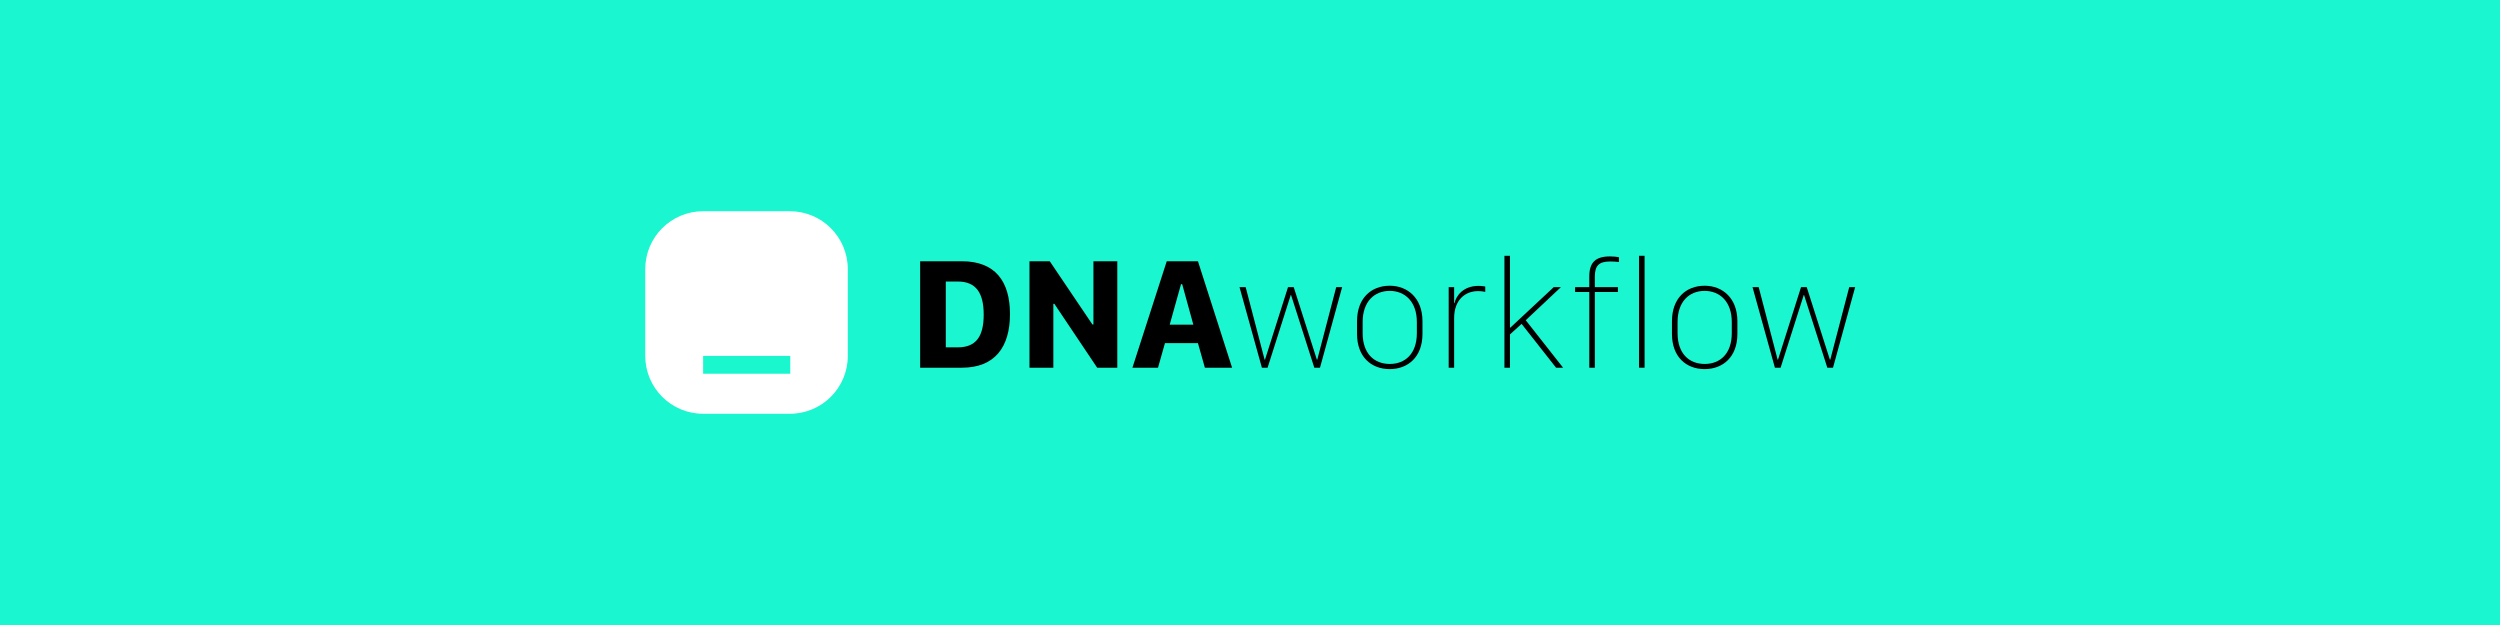
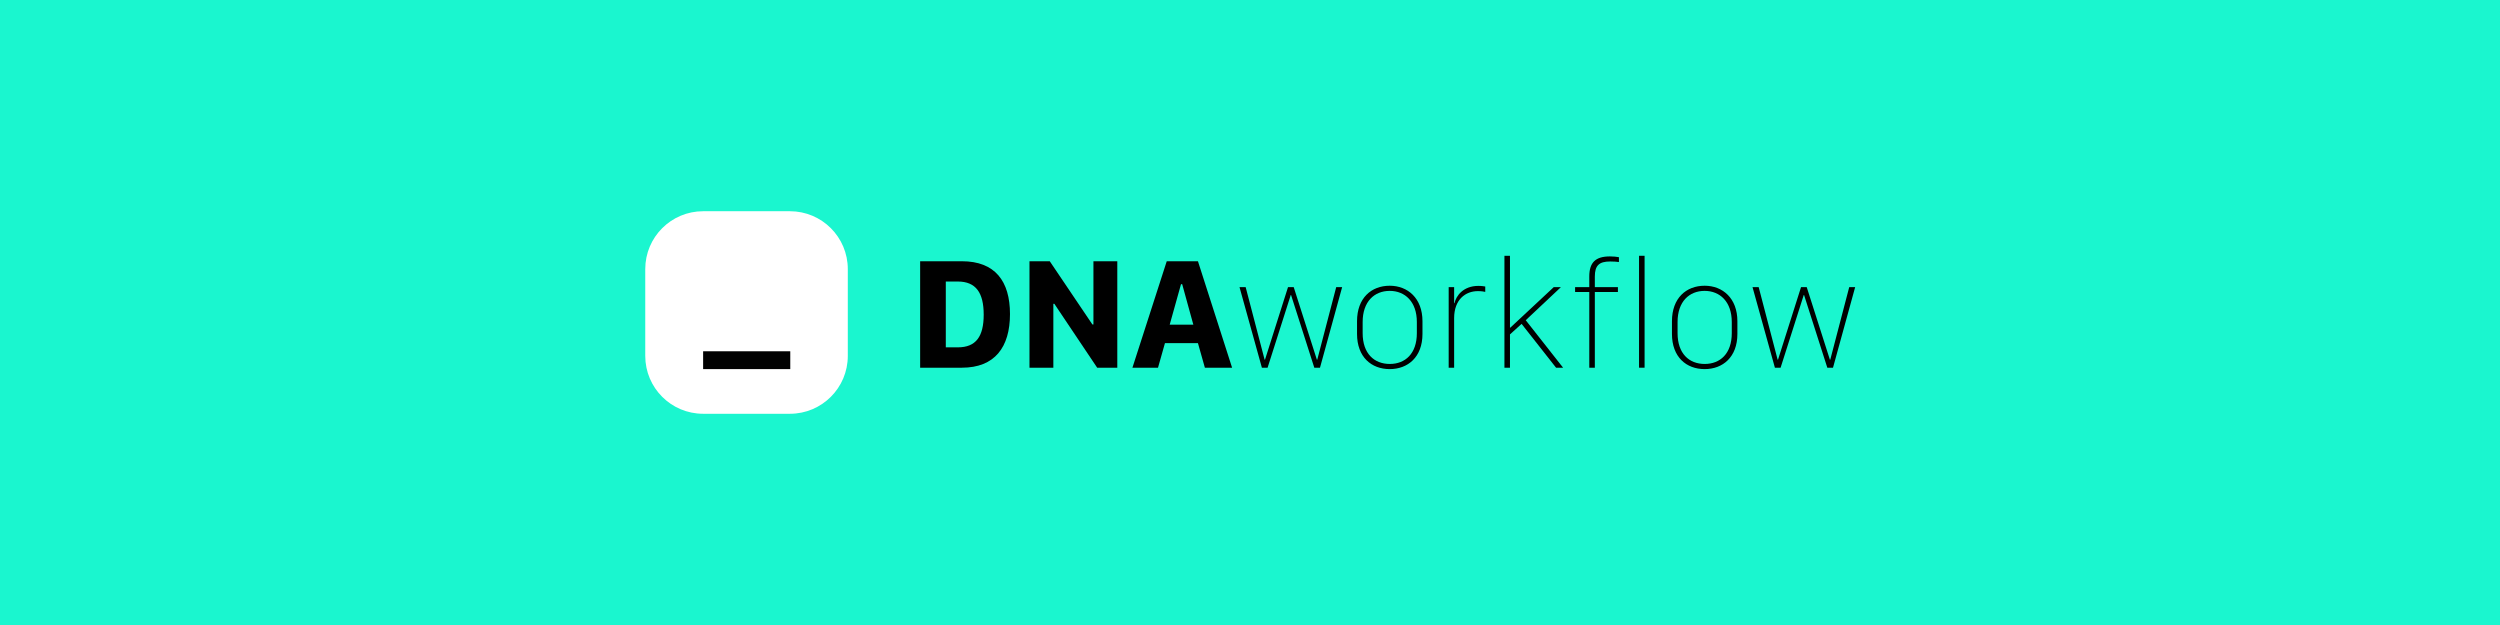
<svg xmlns="http://www.w3.org/2000/svg" width="4320" height="1080" viewBox="0 0 4320 1080" fill="none">
  <rect width="4320" height="1080" fill="#1AF6CF" />
  <rect x="1115" y="365" width="350" height="350" rx="100" fill="white" />
-   <path d="M1215 645.82H1365.59V615H1215V645.82Z" fill="#1AF7CF" />
+   <path d="M1215 637.82H1365.59V607H1215V637.82Z" fill="black" />
  <path d="M1590 451.434V635.389H1662.1C1718.84 635.389 1745.25 600.08 1745.25 542.67C1745.25 485.934 1719.51 451.434 1662.1 451.434H1590ZM1634.34 486.473H1655.09C1686.36 486.473 1699.83 505.879 1699.83 543.748C1699.83 581.482 1686.49 600.215 1655.09 600.215H1634.34V486.473Z" fill="black" />
  <path d="M1820.18 635.389V525.016H1821.93L1895.92 635.389H1930.69V451.434H1889.45V560.729H1887.7L1813.98 451.434H1778.94V635.389H1820.18Z" fill="black" />
  <path d="M2001.04 635.389L2013.03 592.938H2070.04L2082.03 635.389H2129.06L2070.04 451.434H2016.13L1956.83 635.389H2001.04ZM2042.81 491.055L2062.08 560.998H2021.25L2040.79 491.055H2042.81Z" fill="black" />
  <path d="M2319.22 496.176H2308.97L2276.23 621.508H2275.55L2235.53 496.176H2225.69L2185.93 621.508H2185.26L2152.51 496.176H2141.87L2180.54 635.389H2190.38L2230.41 509.787H2230.95L2271.11 635.389H2280.94L2319.22 496.176Z" fill="black" />
  <path d="M2401.42 493.75C2369.62 493.75 2344.96 515.043 2344.96 555.068V577.035C2344.96 617.061 2369.89 637.814 2401.42 637.814C2432.69 637.814 2458.03 617.195 2458.03 577.035V555.068C2458.03 515.312 2432.55 493.75 2401.42 493.75ZM2401.42 502.645C2427.84 502.645 2448.32 521.377 2448.32 556.416V575.688C2448.32 611.266 2428.11 628.92 2401.56 628.92C2374.47 628.92 2354.66 610.861 2354.66 575.688V556.416C2354.66 521.107 2374.88 502.645 2401.42 502.645Z" fill="black" />
  <path d="M2503.31 635.389H2512.74V549.678C2512.74 517.738 2532.28 503.049 2553.84 503.049C2560.45 503.049 2564.89 503.992 2566.51 504.396V495.098C2564.76 494.828 2560.72 494.02 2554.65 494.02C2528.51 494.02 2515.97 511.27 2513.41 523.938H2512.74V496.176H2503.31V635.389Z" fill="black" />
  <path d="M2609.23 577.844L2629.31 559.65L2688.88 635.389H2701.01L2636.46 553.316L2697.23 496.176H2684.84L2609.77 566.254H2609.23V442H2599.66V635.389H2609.23V577.844Z" fill="black" />
  <path d="M2746.29 635.389H2755.86V504.531H2795.75V496.176H2755.86V477.982C2755.86 458.846 2763.13 451.838 2782.41 451.838C2787.66 451.838 2794.54 452.242 2797.5 452.781V444.426C2794.13 443.617 2787.12 443.078 2782 443.078C2757.07 443.078 2746.29 453.59 2746.29 477.713V496.176H2721.76V504.531H2746.29V635.389Z" fill="black" />
  <path d="M2832.27 635.389H2841.84V442H2832.27V635.389Z" fill="black" />
  <path d="M2945.61 493.75C2913.8 493.75 2889.14 515.043 2889.14 555.068V577.035C2889.14 617.061 2914.07 637.814 2945.61 637.814C2976.87 637.814 3002.21 617.195 3002.21 577.035V555.068C3002.21 515.312 2976.74 493.75 2945.61 493.75ZM2945.61 502.645C2972.02 502.645 2992.51 521.377 2992.51 556.416V575.688C2992.51 611.266 2972.29 628.92 2945.74 628.92C2918.65 628.92 2898.84 610.861 2898.84 575.688V556.416C2898.84 521.107 2919.06 502.645 2945.61 502.645Z" fill="black" />
  <path d="M3205.71 496.176H3195.46L3162.71 621.508H3162.04L3122.02 496.176H3112.18L3072.42 621.508H3071.75L3039 496.176H3028.35L3067.03 635.389H3076.87L3116.89 509.787H3117.43L3157.59 635.389H3167.43L3205.71 496.176Z" fill="black" />
</svg>
